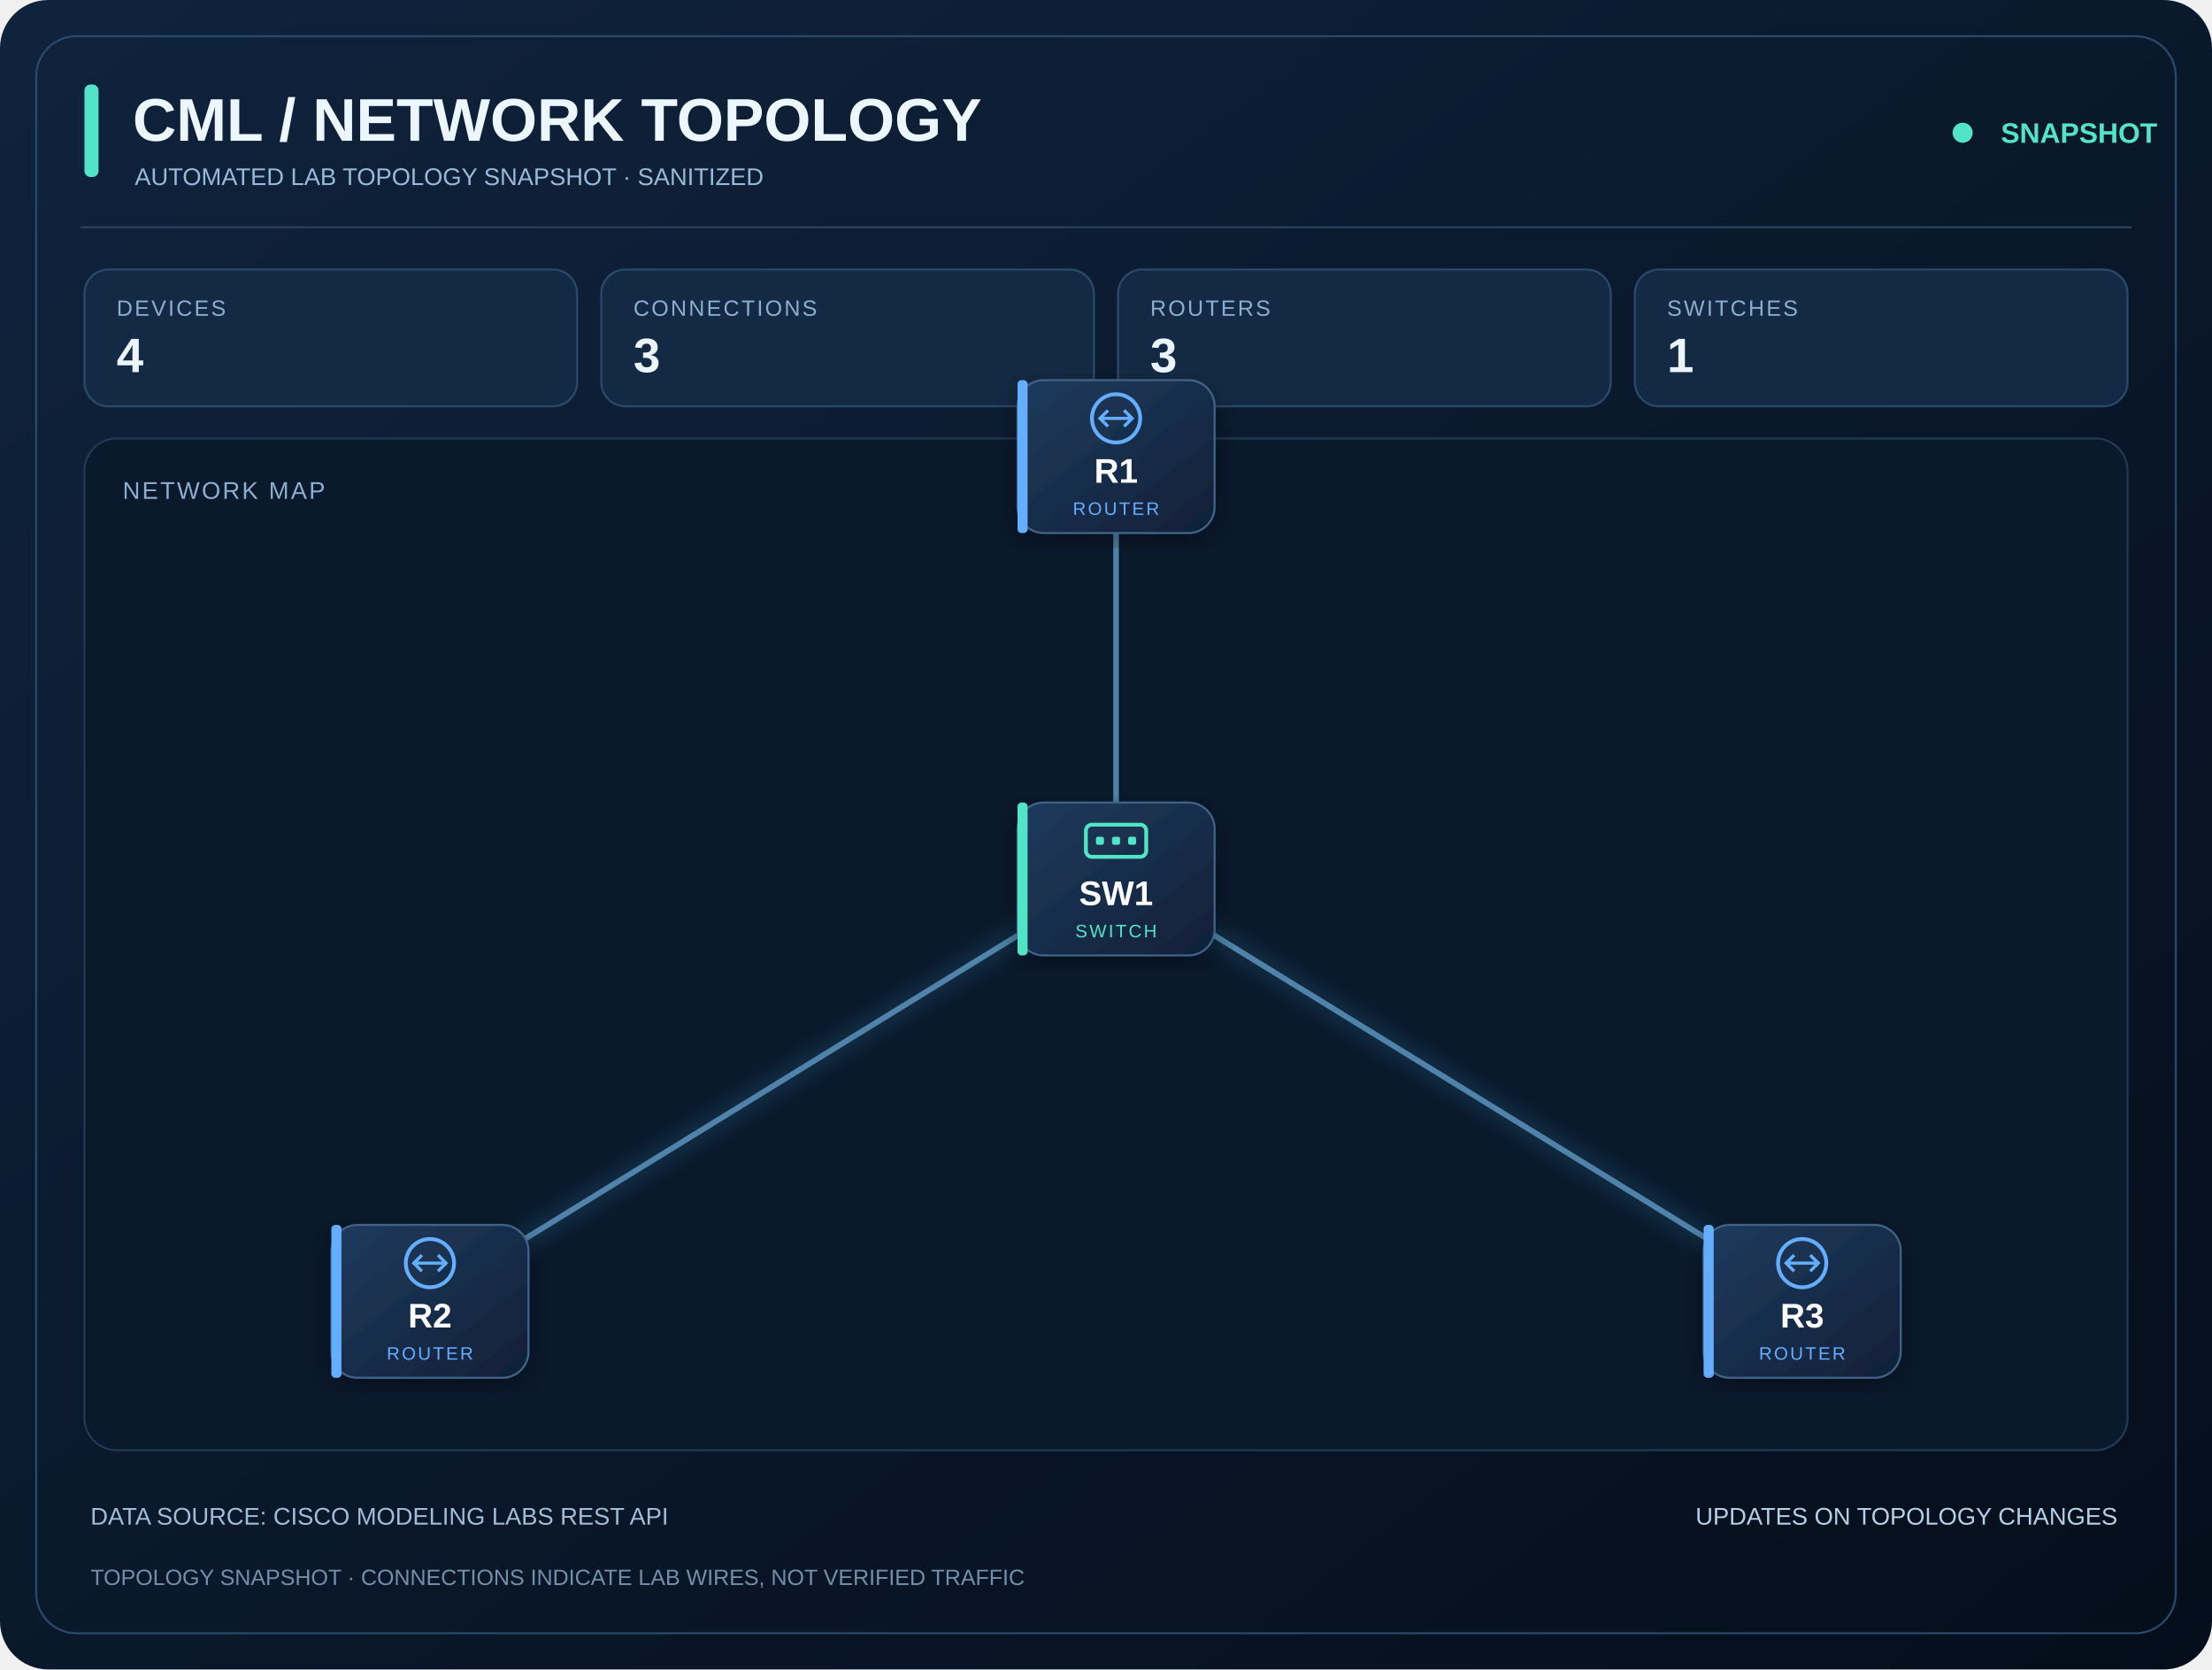
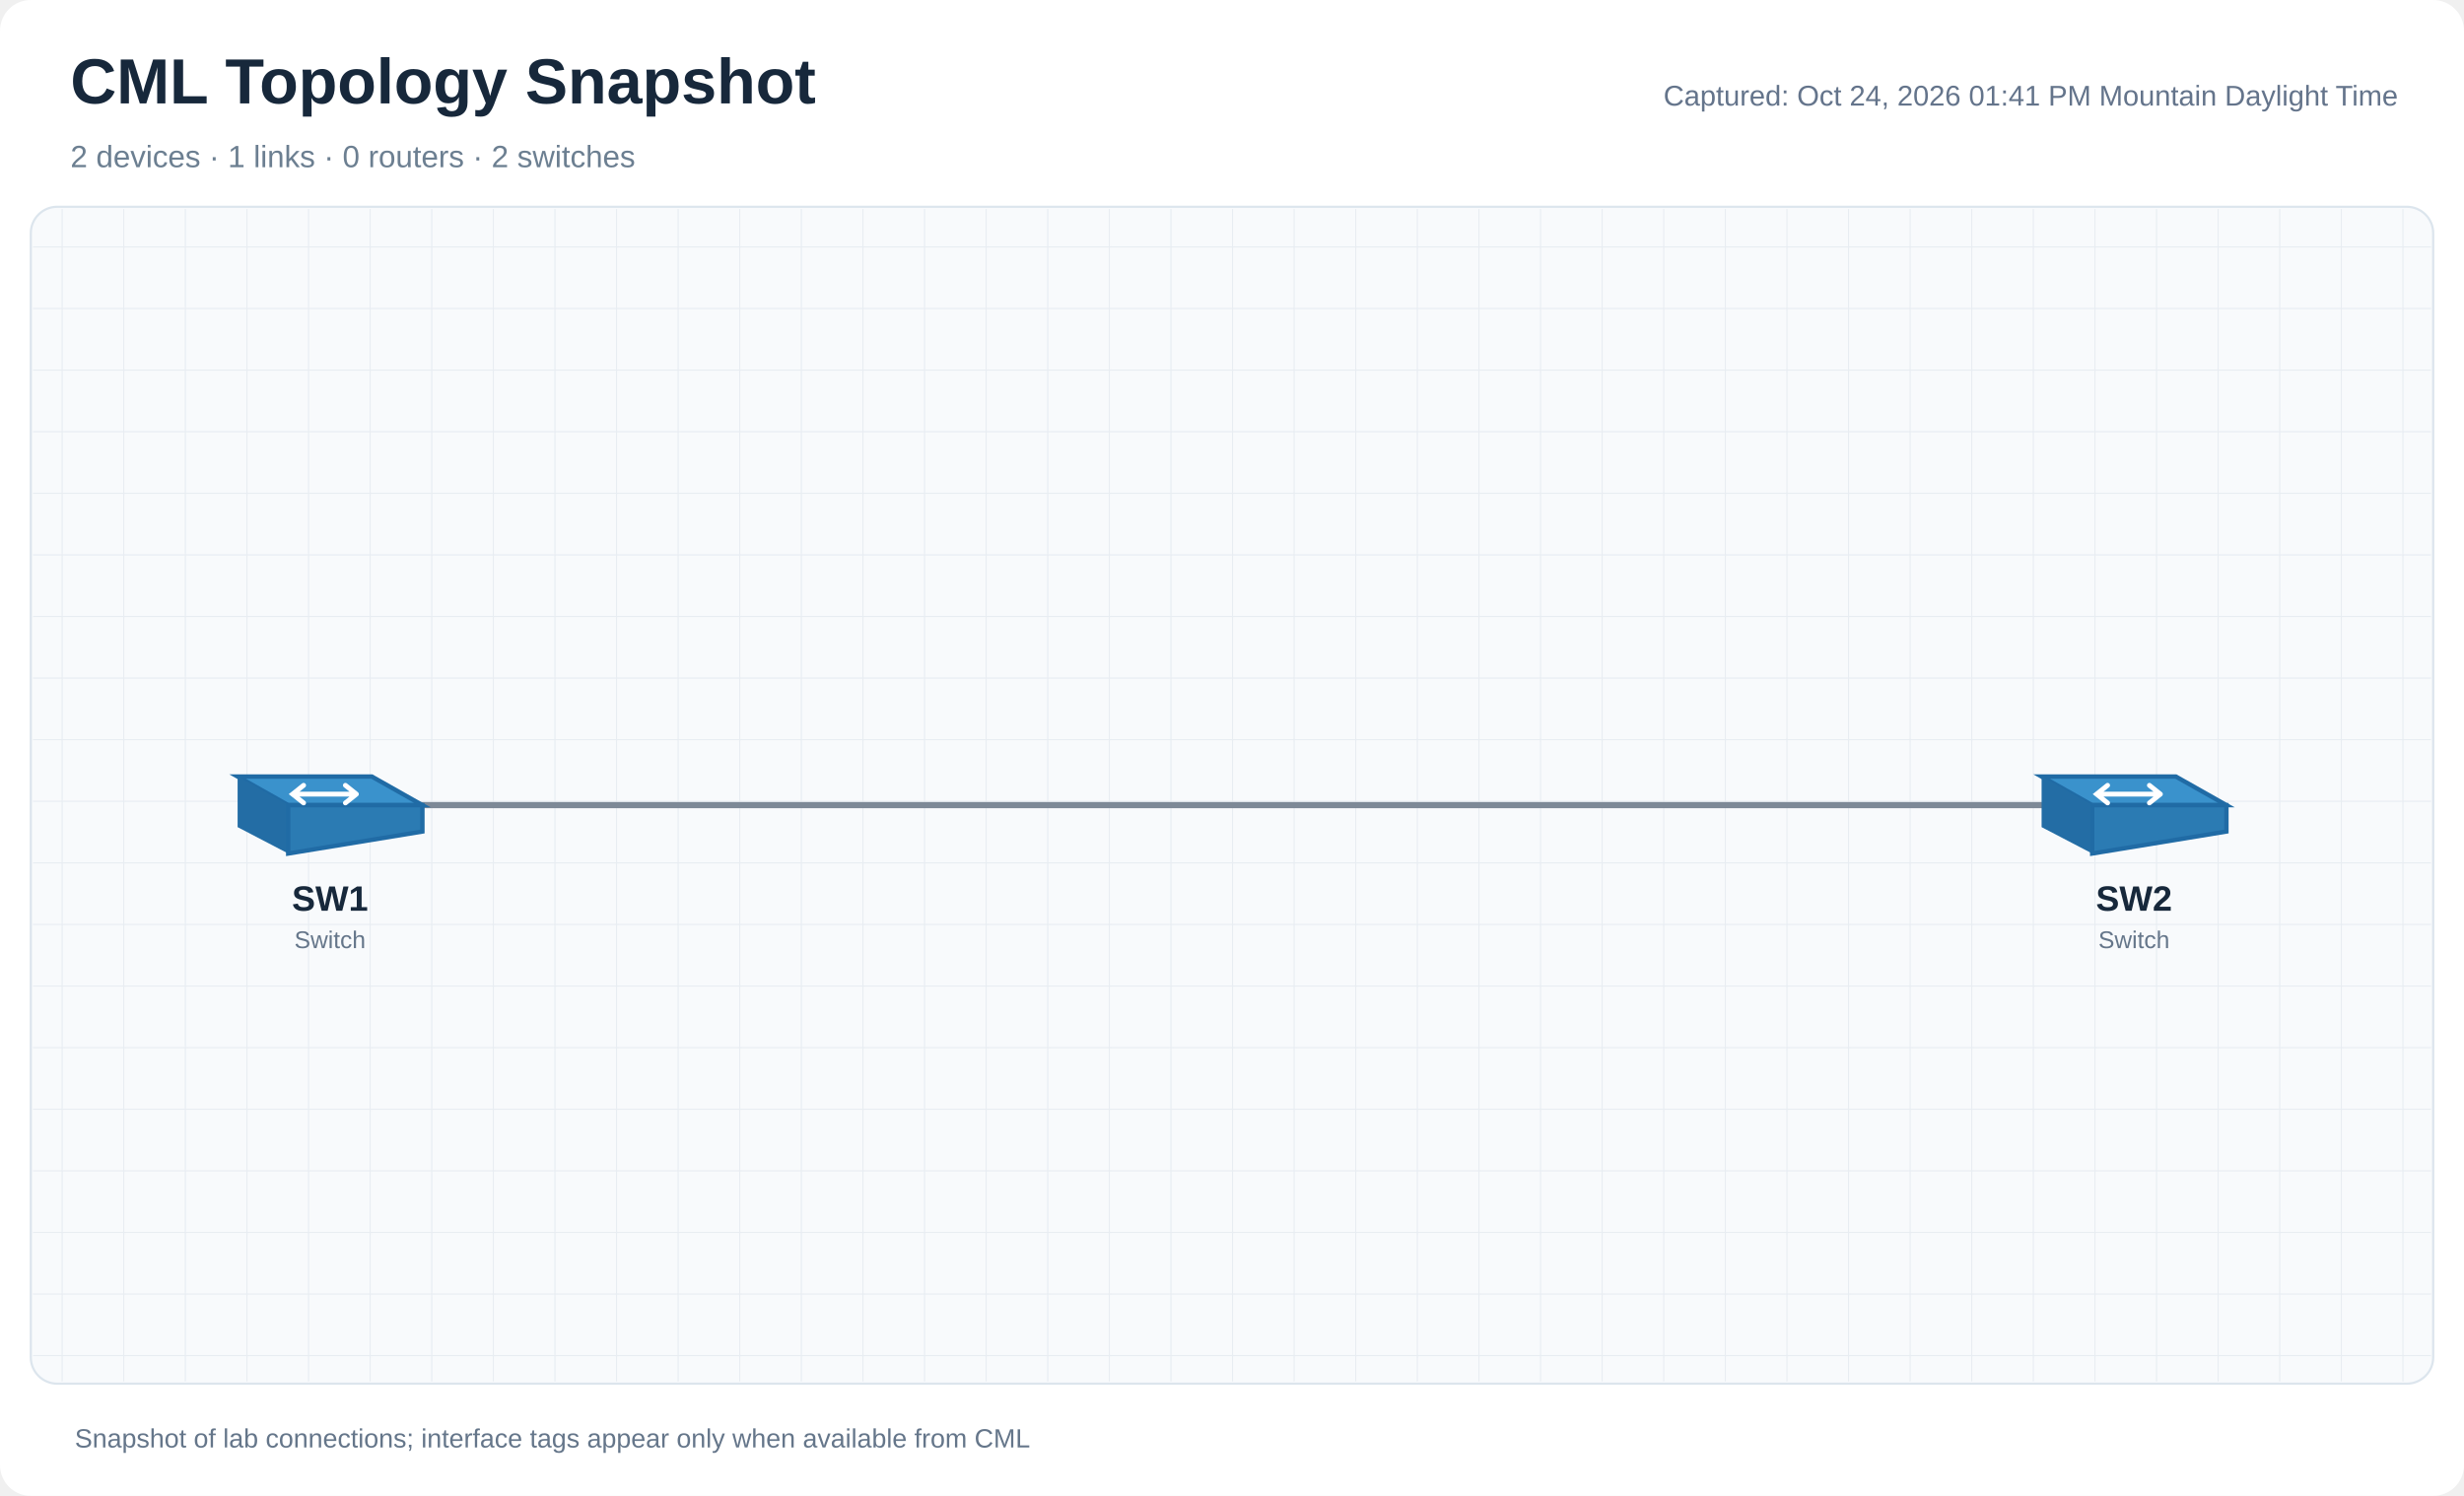
- <svg xmlns="http://www.w3.org/2000/svg" width="1100" height="830" viewBox="0 0 1100 830">
+ <svg xmlns="http://www.w3.org/2000/svg" width="1120" height="680" viewBox="0 0 1120 680" data-nodes="2" data-links="1" data-routers="0" data-switches="2">
  <defs>
-     <linearGradient id="bg" x1="0" y1="0" x2="1" y2="1">
-       <stop stop-color="#10233d" />
-       <stop offset="1" stop-color="#050e1b" />
-     </linearGradient>
-     <linearGradient id="card" x1="0" y1="0" x2="1" y2="1">
-       <stop stop-color="#203b5e" />
-       <stop offset="1" stop-color="#102037" />
-     </linearGradient>
-     <filter id="glow">
-       <feGaussianBlur stdDeviation="5" />
-     </filter>
-     <filter id="shadow">
-       <feDropShadow dx="0" dy="4" stdDeviation="7" flood-color="#000" flood-opacity="0.35" />
-     </filter>
+     <pattern id="grid" width="28" height="28" patternUnits="userSpaceOnUse">
+       <path d="M28 0H0V28" fill="none" stroke="#e8edf2" stroke-width="1" />
+     </pattern>
  </defs>
-   <rect width="1100" height="830" rx="24" fill="url(#bg)" />
-   <rect x="18" y="18" width="1064" height="794" rx="20" fill="none" stroke="#294a6b" />
-   <rect x="42" y="42" width="7" height="46" rx="3" fill="#51e4c6" />
-   <text x="66" y="70" font-family="Segoe UI,Arial,sans-serif" font-size="30" font-weight="700" fill="#ecf6ff">CML / NETWORK TOPOLOGY</text>
-   <text x="67" y="92" font-family="Segoe UI,Arial,sans-serif" font-size="12" fill="#99b9d9">AUTOMATED LAB TOPOLOGY SNAPSHOT  ·  SANITIZED</text>
-   <circle cx="976" cy="66" r="5" fill="#51e4c6" />
-   <text x="995" y="71" text-anchor="start" font-family="Segoe UI,Arial,sans-serif" font-size="14" font-weight="700" fill="#51e4c6">SNAPSHOT</text>
-   <line x1="40" y1="113" x2="1060" y2="113" stroke="#28415d" />
-   <rect x="42" y="134" width="245" height="68" rx="12" fill="#142a44" stroke="#2a4a69" />
-   <text x="58" y="157" font-family="Segoe UI,Arial,sans-serif" font-size="11" letter-spacing="1" fill="#8daece">DEVICES</text>
-   <text x="58" y="185" font-family="Segoe UI,Arial,sans-serif" font-size="24" font-weight="700" fill="#eaf5ff">4</text>
-   <rect x="299" y="134" width="245" height="68" rx="12" fill="#142a44" stroke="#2a4a69" />
-   <text x="315" y="157" font-family="Segoe UI,Arial,sans-serif" font-size="11" letter-spacing="1" fill="#8daece">CONNECTIONS</text>
-   <text x="315" y="185" font-family="Segoe UI,Arial,sans-serif" font-size="24" font-weight="700" fill="#eaf5ff">3</text>
-   <rect x="556" y="134" width="245" height="68" rx="12" fill="#142a44" stroke="#2a4a69" />
-   <text x="572" y="157" font-family="Segoe UI,Arial,sans-serif" font-size="11" letter-spacing="1" fill="#8daece">ROUTERS</text>
-   <text x="572" y="185" font-family="Segoe UI,Arial,sans-serif" font-size="24" font-weight="700" fill="#eaf5ff">3</text>
-   <rect x="813" y="134" width="245" height="68" rx="12" fill="#142a44" stroke="#2a4a69" />
-   <text x="829" y="157" font-family="Segoe UI,Arial,sans-serif" font-size="11" letter-spacing="1" fill="#8daece">SWITCHES</text>
-   <text x="829" y="185" font-family="Segoe UI,Arial,sans-serif" font-size="24" font-weight="700" fill="#eaf5ff">1</text>
-   <rect x="42" y="218" width="1016" height="503" rx="16" fill="#0a192c" stroke="#213954" />
-   <text x="61" y="248" font-family="Segoe UI,Arial,sans-serif" font-size="12" fill="#8daece" letter-spacing="1">NETWORK MAP</text>
-   <line x1="555.0" y1="225.0" x2="555.0" y2="435.0" stroke="#318bb9" stroke-width="9" opacity="0.22" filter="url(#glow)" />
-   <line x1="555.0" y1="225.0" x2="555.0" y2="435.0" stroke="#5b93bc" stroke-width="2.8" opacity="0.85" stroke-linecap="round" />
-   <line x1="555.0" y1="435.0" x2="213.8" y2="645.0" stroke="#318bb9" stroke-width="9" opacity="0.22" filter="url(#glow)" />
-   <line x1="555.0" y1="435.0" x2="213.8" y2="645.0" stroke="#5b93bc" stroke-width="2.8" opacity="0.85" stroke-linecap="round" />
-   <line x1="555.0" y1="435.0" x2="896.2" y2="645.0" stroke="#318bb9" stroke-width="9" opacity="0.22" filter="url(#glow)" />
-   <line x1="555.0" y1="435.0" x2="896.2" y2="645.0" stroke="#5b93bc" stroke-width="2.8" opacity="0.85" stroke-linecap="round" />
-   <g transform="translate(555.0 225.0)" filter="url(#shadow)">
-     <rect x="-49" y="-36" width="98" height="76" rx="13" fill="url(#card)" stroke="#406387" />
-     <rect x="-49" y="-36" width="5" height="76" rx="2" fill="#65adff" />
-     <circle cx="0" cy="-17" r="12" fill="none" stroke="#65adff" stroke-width="1.9" />
-     <path d="M -8 -17 H 8 M -4 -21 L -8 -17 L -4 -13 M 4 -21 L 8 -17 L 4 -13" fill="none" stroke="#65adff" stroke-width="1.6" />
-     <text x="0" y="15" text-anchor="middle" font-family="Segoe UI,Arial,sans-serif" font-size="17" font-weight="700" fill="#fff">R1</text>
-     <text x="0" y="31" text-anchor="middle" font-family="Segoe UI,Arial,sans-serif" font-size="9" letter-spacing="1" fill="#65adff">ROUTER</text>
+   <rect width="1120" height="680" rx="14" fill="#fff" />
+   <rect x="14" y="94" width="1092" height="535" rx="12" fill="#f8fafc" stroke="#dce5ed" />
+   <rect x="15" y="95" width="1090" height="533" rx="12" fill="url(#grid)" />
+   <text x="32" y="47" font-family="Arial,Segoe UI,sans-serif" font-size="29" font-weight="700" fill="#17283b">CML Topology Snapshot</text>
+   <text x="32" y="76" font-family="Arial,Segoe UI,sans-serif" font-size="14" fill="#6c7f91">2 devices  ·  1 links  ·  0 routers  ·  2 switches</text>
+   <text x="1090" y="48" text-anchor="end" font-family="Arial,Segoe UI,sans-serif" font-size="13" fill="#64748b">Captured: Oct 24, 2026 01:41 PM Mountain Daylight Time</text>
+   <line x1="150.0" y1="366.0" x2="970.0" y2="366.0" stroke="#7d8997" stroke-width="2.8" />
+   <g transform="translate(150.0,366.0)">
+     <path d="M-42 -13 L19 -13 L42 0 L-19 0Z" fill="#3a92cc" stroke="#206ba5" stroke-width="2" />
+     <path d="M-42 -13 V10 L-19 22 V0Z" fill="#236da5" />
+     <path d="M-19 0 L42 0 V12 L-19 22Z" fill="#2b7bb3" stroke="#206ba5" stroke-width="2" />
+     <path d="M-17 -5 H12 M-12 -9 l-5 4 5 4 M12 -5 l-5 -4 M12 -5 l-5 4" fill="none" stroke="#fff" stroke-width="2.2" stroke-linecap="round" />
+     <text x="0" y="48" text-anchor="middle" font-family="Arial,Segoe UI,sans-serif" font-size="16" font-weight="700" fill="#17283b">SW1</text>
+     <text x="0" y="65" text-anchor="middle" font-family="Arial,Segoe UI,sans-serif" font-size="11" fill="#65768a">Switch</text>
  </g>
-   <g transform="translate(555.0 435.0)" filter="url(#shadow)">
-     <rect x="-49" y="-36" width="98" height="76" rx="13" fill="url(#card)" stroke="#406387" />
-     <rect x="-49" y="-36" width="5" height="76" rx="2" fill="#51e4c6" />
-     <rect x="-15" y="-25" width="30" height="16" rx="3" fill="none" stroke="#51e4c6" stroke-width="1.9" />
-     <rect x="-10" y="-19" width="4" height="4" rx="1" fill="#51e4c6" />
-     <rect x="-2" y="-19" width="4" height="4" rx="1" fill="#51e4c6" />
-     <rect x="6" y="-19" width="4" height="4" rx="1" fill="#51e4c6" />
-     <text x="0" y="15" text-anchor="middle" font-family="Segoe UI,Arial,sans-serif" font-size="17" font-weight="700" fill="#fff">SW1</text>
-     <text x="0" y="31" text-anchor="middle" font-family="Segoe UI,Arial,sans-serif" font-size="9" letter-spacing="1" fill="#51e4c6">SWITCH</text>
+   <g transform="translate(970.0,366.0)">
+     <path d="M-42 -13 L19 -13 L42 0 L-19 0Z" fill="#3a92cc" stroke="#206ba5" stroke-width="2" />
+     <path d="M-42 -13 V10 L-19 22 V0Z" fill="#236da5" />
+     <path d="M-19 0 L42 0 V12 L-19 22Z" fill="#2b7bb3" stroke="#206ba5" stroke-width="2" />
+     <path d="M-17 -5 H12 M-12 -9 l-5 4 5 4 M12 -5 l-5 -4 M12 -5 l-5 4" fill="none" stroke="#fff" stroke-width="2.2" stroke-linecap="round" />
+     <text x="0" y="48" text-anchor="middle" font-family="Arial,Segoe UI,sans-serif" font-size="16" font-weight="700" fill="#17283b">SW2</text>
+     <text x="0" y="65" text-anchor="middle" font-family="Arial,Segoe UI,sans-serif" font-size="11" fill="#65768a">Switch</text>
  </g>
-   <g transform="translate(213.8 645.0)" filter="url(#shadow)">
-     <rect x="-49" y="-36" width="98" height="76" rx="13" fill="url(#card)" stroke="#406387" />
-     <rect x="-49" y="-36" width="5" height="76" rx="2" fill="#65adff" />
-     <circle cx="0" cy="-17" r="12" fill="none" stroke="#65adff" stroke-width="1.9" />
-     <path d="M -8 -17 H 8 M -4 -21 L -8 -17 L -4 -13 M 4 -21 L 8 -17 L 4 -13" fill="none" stroke="#65adff" stroke-width="1.6" />
-     <text x="0" y="15" text-anchor="middle" font-family="Segoe UI,Arial,sans-serif" font-size="17" font-weight="700" fill="#fff">R2</text>
-     <text x="0" y="31" text-anchor="middle" font-family="Segoe UI,Arial,sans-serif" font-size="9" letter-spacing="1" fill="#65adff">ROUTER</text>
-   </g>
-   <g transform="translate(896.2 645.0)" filter="url(#shadow)">
-     <rect x="-49" y="-36" width="98" height="76" rx="13" fill="url(#card)" stroke="#406387" />
-     <rect x="-49" y="-36" width="5" height="76" rx="2" fill="#65adff" />
-     <circle cx="0" cy="-17" r="12" fill="none" stroke="#65adff" stroke-width="1.9" />
-     <path d="M -8 -17 H 8 M -4 -21 L -8 -17 L -4 -13 M 4 -21 L 8 -17 L 4 -13" fill="none" stroke="#65adff" stroke-width="1.6" />
-     <text x="0" y="15" text-anchor="middle" font-family="Segoe UI,Arial,sans-serif" font-size="17" font-weight="700" fill="#fff">R3</text>
-     <text x="0" y="31" text-anchor="middle" font-family="Segoe UI,Arial,sans-serif" font-size="9" letter-spacing="1" fill="#65adff">ROUTER</text>
-   </g>
-   <text x="45" y="758" font-family="Segoe UI,Arial,sans-serif" font-size="12" fill="#a1bdd6">DATA SOURCE: CISCO MODELING LABS REST API</text>
-   <text x="1053" y="758" text-anchor="end" font-family="Segoe UI,Arial,sans-serif" font-size="12" fill="#b6d1e7">UPDATES ON TOPOLOGY CHANGES</text>
-   <text x="45" y="788" font-family="Segoe UI,Arial,sans-serif" font-size="11" fill="#748fa9">TOPOLOGY SNAPSHOT  ·  CONNECTIONS INDICATE LAB WIRES, NOT VERIFIED TRAFFIC</text>
+   <text x="34" y="658" font-family="Arial,Segoe UI,sans-serif" font-size="12" fill="#65768a">Snapshot of lab connections; interface tags appear only when available from CML</text>
</svg>
